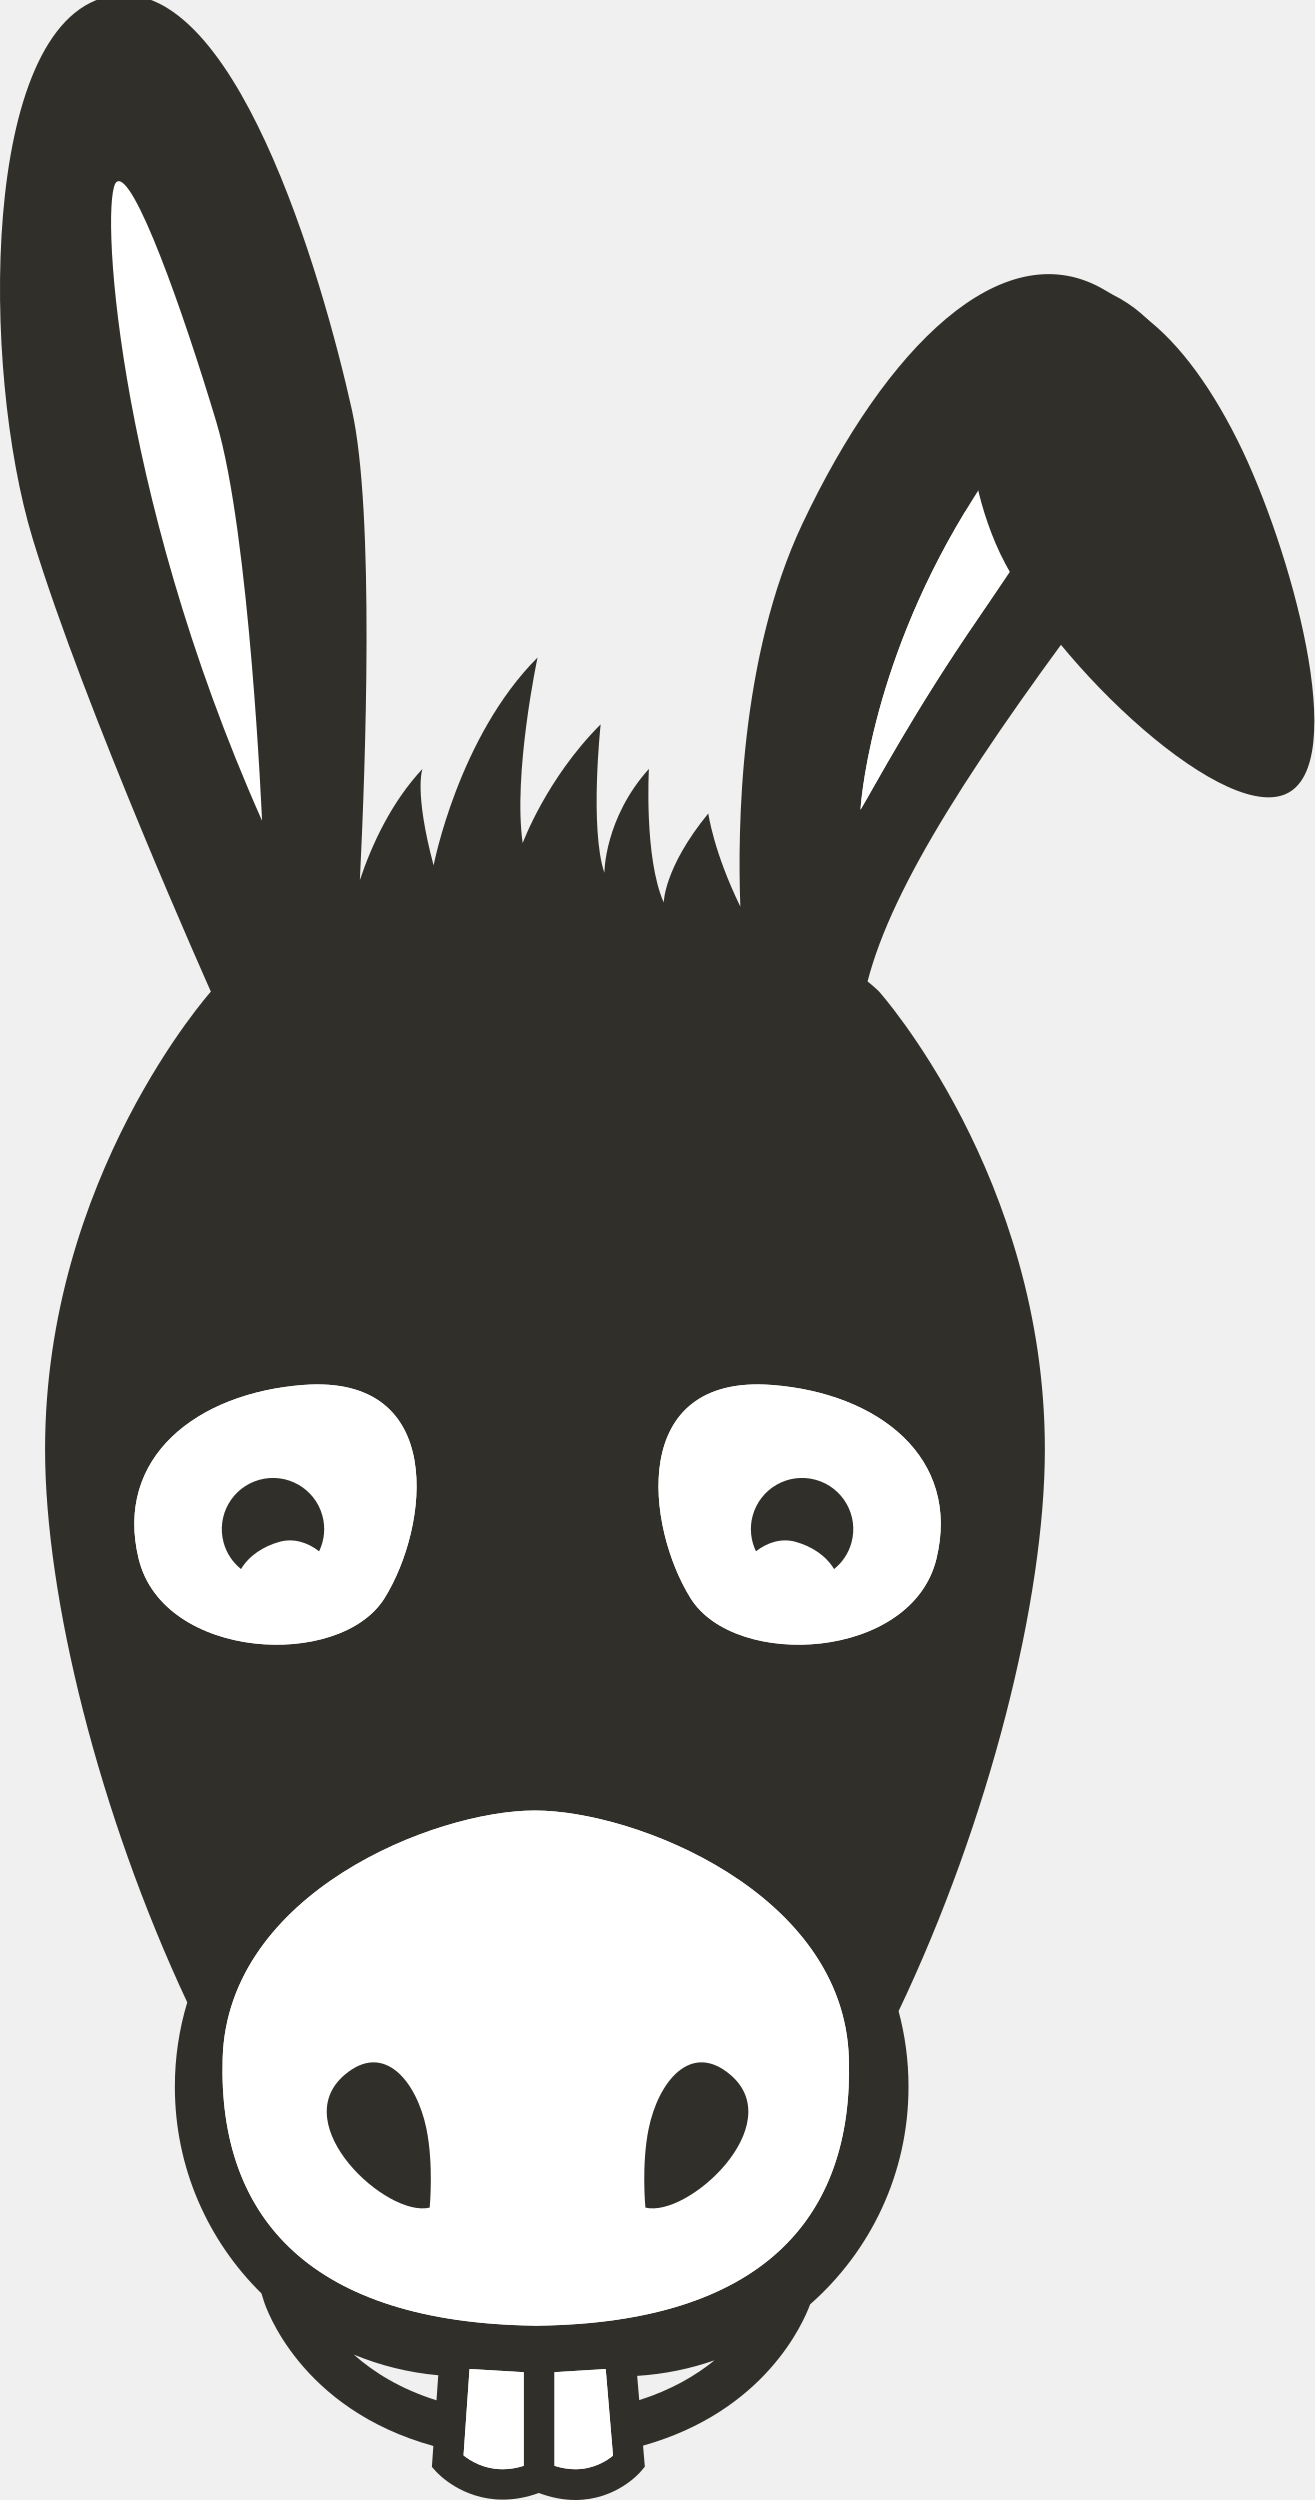
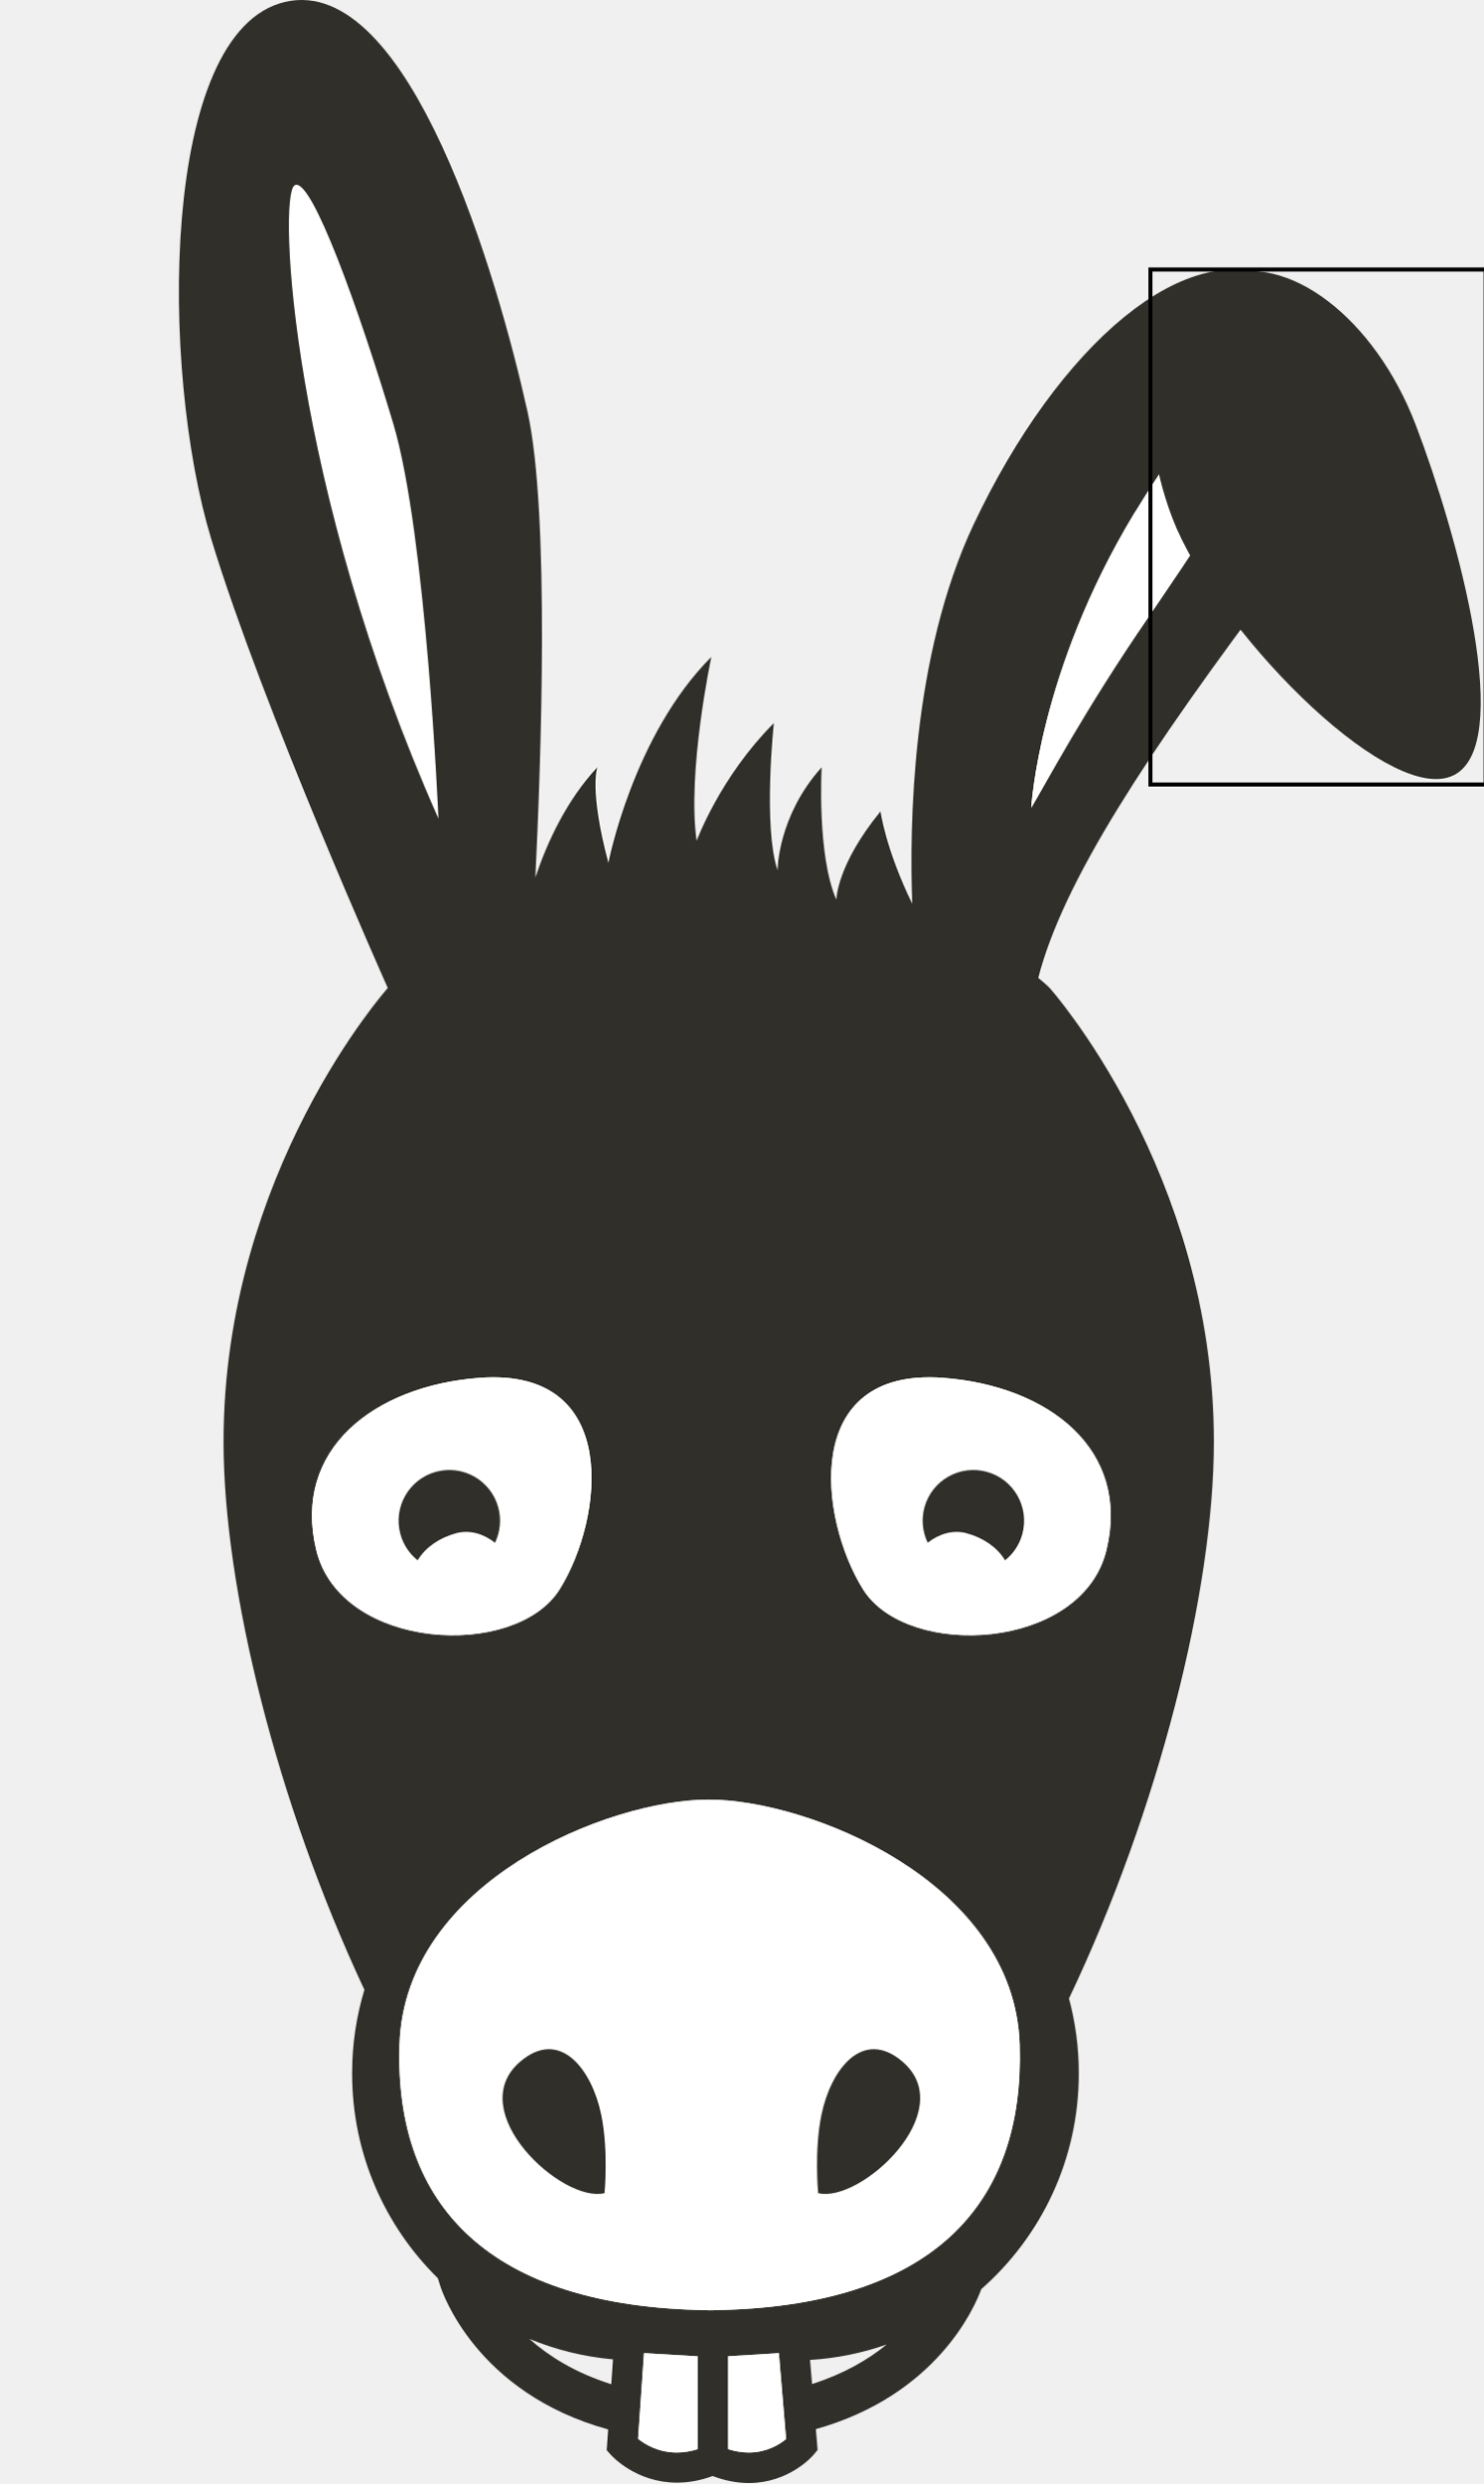
- <svg xmlns="http://www.w3.org/2000/svg" id="donkey" version="1.1" width="125.564" height="238.831" xml:space="preserve">
+ <svg xmlns="http://www.w3.org/2000/svg" id="svg2" version="1.1" width="365" height="610.403" xml:space="preserve">
  <defs id="defs6">
    <clipPath clipPathUnits="userSpaceOnUse" id="clipPath20">
      <path d="m 4000,332.5 c -1535.35,0 -2780,460.082 -2780,1027.5 0,567.42 1244.65,1027.5 2780,1027.5 1535.36,0 2780,-460.08 2780,-1027.5 C 6780,792.582 5535.36,332.5 4000,332.5" id="path22" />
    </clipPath>
    <radialGradient fx="0" fy="0" cx="0" cy="0" r="1" gradientUnits="userSpaceOnUse" gradientTransform="matrix(-196.782,0,0,21.4586,400,136)" spreadMethod="pad" id="radialGradient24">
      <stop style="stop-opacity:1;stop-color:#a6a9a8" offset="0" id="stop26" />
      <stop style="stop-opacity:1;stop-color:#bec0bd" offset="0.195" id="stop28" />
      <stop style="stop-opacity:1;stop-color:#fefefd" offset="0.855" id="stop30" />
      <stop style="stop-opacity:1;stop-color:#ffffff" offset="0.961" id="stop32" />
      <stop style="stop-opacity:1;stop-color:#ffffff" offset="1" id="stop34" />
    </radialGradient>
  </defs>
-   <g id="g10" transform="matrix(1.25,0,0,-1.25,-484.0529,699.1376)">
+   <g id="g10" transform="matrix(1.25,0,0,-1.25,-362.3933,851.5601)">
    <g id="g12" transform="scale(0.1,0.1)">
      <g id="g3023" transform="translate(128,0)">
-         <g id="g3793" transform="matrix(0.3920873,0,0,0.3920873,2519.877,2926.013)">
-           <path d="m 3544.96,5979.37 c -65.11,217.43 -161.95,490.41 -194.39,468.48 -32.44,-21.93 -7.81,-590.98 283.37,-1245.34 0,0 -23.88,559.43 -88.98,776.86" style="fill:#ffffff;fill-opacity:1;fill-rule:nonzero;stroke:none" id="path100" />
-           <path d="m 4800.45,5223.96 c 0,0 14.46,267.72 202.59,578.86 505.087,698.336 257.053,130.036 28.95,-202.6 -127.83,-185.73 -202.61,-328.02 -231.54,-376.26 z M 4948.4,3763.77 c -48.13,-197.75 -391.99,-216.21 -479.05,-76.88 -87.07,139.34 -121.96,436.85 157.68,415.85 207.69,-15.59 369.5,-141.23 321.37,-338.97 z M 4174,2269.15 l 0,-0.28 c 0,0 -1.63,0.11 -5,0.14 -3.37,-0.03 -5,-0.14 -5,-0.14 l 0,0.28 c -430,6.08 -616.72,205.54 -606.82,521.98 10.04,321.4 412.59,482.09 608.45,482.09 195.83,0 602.04,-160.69 612.11,-482.09 9.89,-316.44 -173.74,-515.9 -603.74,-521.98 z m 195.13,-145.22 -3.99,47.29 c 52.55,3.25 103.12,13.71 150.8,30.37 -36.36,-29.63 -84.29,-57.82 -146.81,-77.66 z m -330.76,60.69 105.63,-6.26 0,-182.52 c -14,-4.38 -27.76,-6.58 -41.1,-6.58 l -0.01,0 c -37.07,0 -63.52,16.77 -76.2,26.99 z m 279.64,-168.85 c -12.18,-10.06 -37.57,-26.51 -73.35,-26.51 -13.12,0 -26.74,2.2 -40.66,6.57 l 0,182.6 99.81,6.14 z m -505.18,196.91 c 51.46,-21.27 106.74,-35.11 164.54,-40.29 l -3.39,-48.85 c -70.94,22.32 -123.21,55.37 -161.15,89.14 z m -419.38,1551.09 c -48.12,197.74 113.69,323.38 321.37,338.97 279.65,21 244.74,-276.51 157.68,-415.85 -87.06,-139.33 -430.92,-120.87 -479.05,76.88 z m -42.88,2684.08 c 32.44,21.93 129.28,-251.05 194.39,-468.48 65.1,-217.43 88.98,-776.86 88.98,-776.86 -291.18,654.36 -315.81,1223.41 -283.37,1245.34 z M 5269.399,6241.012 C 5076.449,6347.142 4851.09,6128.44 4687.07,5781.12 4564.8,5522.2 4560.5,5188.31 4566.22,5035.08 c -52.44,107.42 -62.45,181.65 -62.45,181.65 -86.82,-106.12 -86.82,-173.66 -86.82,-173.66 -38.58,86.83 -28.95,260.48 -28.95,260.48 -86.83,-96.47 -86.83,-202.6 -86.83,-202.6 -28.94,86.83 -7.24,289.44 -7.24,289.44 -106.11,-106.14 -151.95,-231.55 -151.95,-231.55 -19.29,135.06 28.95,361.78 28.95,361.78 -154.37,-154.36 -202.6,-405.2 -202.6,-405.2 -38.6,144.72 -21.71,188.13 -21.71,188.13 -60.1,-64.39 -98.19,-145.94 -122.01,-216.67 10.8,218.94 29.04,715.82 -15.47,916.12 -57.88,260.49 -231.55,863.47 -477.56,805.59 -246.02,-57.88 -246.02,-723.58 -144.72,-1056.42 101.31,-332.84 347.32,-882.76 347.32,-882.76 0,0 -323.19,-361.54 -323.19,-892.16 0,-288.7 105.41,-711.48 277.16,-1078.02 C 3472.5,2847.47 3464,2792.61 3464,2735.74 l 0,-1.48 c 0,-157.56 64.64,-299.96 168.76,-402.33 l 4.7,-15.02 c 3.22,-10.3 69.25,-210.23 330.35,-282.33 l -2.83,-40.8 8.32,-9.23 c 1.98,-2.25 49.49,-54.55 129.59,-54.55 l 0.01,0 c 23.22,0 46.9,4.24 70.54,12.97 23.98,-9.09 47.89,-13.71 71.22,-13.71 79.66,0 125.46,53.18 127.38,55.45 l 8,9.49 -3.45,41.04 c 237.59,66.67 312.39,239.29 325.61,275.34 117.54,103.4 191.8,254.83 191.8,423.68 l 0,1.48 c 0,50.67 -6.78,99.72 -19.3,146.43 176.49,370.4 285.11,801.91 285.11,1095.08 0,530.62 -323.19,892.29 -323.19,892.29 0,0 -7.42,7.68 -22.4,19.75 48.33,187.19 208.3,435.16 480.65,795.39 216.596,239.931 158.669,462.627 -2.687,543.171" style="fill:#312f2a;fill-opacity:1;fill-rule:nonzero;stroke:none" id="path102" />
-           <path d="m 5003.04,5802.82 c -188.13,-311.14 -202.59,-578.86 -202.59,-578.86 28.93,48.24 103.71,190.53 231.54,376.26 205.72,298.91 156.306,246.465 221.436,449.065 -86.83,-123.01 -65.176,59.835 -250.386,-246.465" style="fill:#ffffff;fill-opacity:1;fill-rule:nonzero;stroke:none" id="path104" />
-           <path d="m 3592.94,3743.89 c -15.84,12.67 -28.04,30.23 -33.83,51.29 -14.64,53.12 16.58,108.04 69.71,122.67 53.13,14.63 108.05,-16.58 122.68,-69.72 6.66,-24.17 3.74,-48.69 -6.34,-69.64 -21.86,17.16 -49.51,26.1 -76.91,18.55 -32.08,-8.84 -59.71,-27.2 -75.31,-53.15 z m 279.56,-57 c 87.06,139.34 121.97,436.85 -157.68,415.85 -207.68,-15.59 -369.49,-141.23 -321.37,-338.97 48.13,-197.75 391.99,-216.21 479.05,-76.88" style="fill:#ffffff;fill-opacity:1;fill-rule:nonzero;stroke:none" id="path106" />
-           <path d="m 3745.16,3778.49 c 10.08,20.95 13,45.47 6.34,69.64 -14.63,53.14 -69.55,84.35 -122.68,69.72 -53.13,-14.63 -84.35,-69.55 -69.71,-122.67 5.79,-21.06 17.99,-38.62 33.83,-51.29 15.6,25.95 43.23,44.31 75.31,53.15 27.4,7.55 55.05,-1.39 76.91,-18.55" style="fill:#312f2a;fill-opacity:1;fill-rule:nonzero;stroke:none" id="path108" />
-           <path d="m 4713.03,3917.85 c 53.14,-14.63 84.36,-69.55 69.72,-122.67 -5.8,-21.06 -17.99,-38.62 -33.84,-51.29 -15.6,25.95 -43.22,44.31 -75.29,53.15 -27.4,7.55 -55.07,-1.39 -76.91,-18.55 -10.09,20.95 -13,45.47 -6.36,69.64 14.65,53.14 69.56,84.35 122.68,69.72 z m -243.68,-230.96 c 87.06,-139.33 430.92,-120.87 479.05,76.88 48.13,197.74 -113.68,323.38 -321.37,338.97 -279.64,21 -244.75,-276.51 -157.68,-415.85" style="fill:#ffffff;fill-opacity:1;fill-rule:nonzero;stroke:none" id="path110" />
-           <path d="m 4590.35,3848.13 c -6.64,-24.17 -3.73,-48.69 6.36,-69.64 21.84,17.16 49.51,26.1 76.91,18.55 32.07,-8.84 59.69,-27.2 75.29,-53.15 15.85,12.67 28.04,30.23 33.84,51.29 14.64,53.12 -16.58,108.04 -69.72,122.67 -53.12,14.63 -108.03,-16.58 -122.68,-69.72" style="fill:#312f2a;fill-opacity:1;fill-rule:nonzero;stroke:none" id="path112" />
-           <path d="m 4381.15,2499.33 c 0.02,0 -8.03,83.9 6.46,153.99 18.7,90.44 81.54,170.82 159.18,104.8 114.86,-97.62 -82.81,-279.5 -165.64,-258.79 z m -586.09,258.79 c 77.64,66.02 140.47,-14.36 159.17,-104.8 14.49,-70.09 6.46,-153.99 6.46,-153.99 -82.82,-20.71 -280.49,161.17 -165.63,258.79 z m 982.68,33.01 c -10.07,321.4 -416.28,482.09 -612.11,482.09 -195.86,0 -598.41,-160.69 -608.45,-482.09 -9.9,-316.44 176.82,-515.9 606.82,-521.98 l 0,-0.28 c 0,0 1.63,0.11 5,0.14 3.37,-0.03 5,-0.14 5,-0.14 l 0,0.28 c 430,6.08 613.63,205.54 603.74,521.98" style="fill:#ffffff;fill-opacity:1;fill-rule:nonzero;stroke:none" id="path114" />
-           <path d="m 3960.69,2499.33 c 0,0 8.03,83.9 -6.46,153.99 -18.7,90.44 -81.53,170.82 -159.17,104.8 -114.86,-97.62 82.81,-279.5 165.63,-258.79" style="fill:#312f2a;fill-opacity:1;fill-rule:nonzero;stroke:none" id="path116" />
-           <path d="m 4546.79,2758.12 c -77.64,66.02 -140.48,-14.36 -159.18,-104.8 -14.49,-70.09 -6.44,-153.99 -6.46,-153.99 82.83,-20.71 280.5,161.17 165.64,258.79" style="fill:#312f2a;fill-opacity:1;fill-rule:nonzero;stroke:none" id="path118" />
-           <path d="m 4102.9,1989.26 c 13.34,0 27.1,2.2 41.1,6.58 l 0,182.52 -105.63,6.26 -11.68,-168.37 c 12.68,-10.22 39.13,-26.99 76.2,-26.99 l 0.01,0" style="fill:#ffffff;fill-opacity:1;fill-rule:nonzero;stroke:none" id="path120" />
-           <path d="m 4303.81,2184.57 -99.81,-6.14 0,-182.6 c 13.92,-4.37 27.54,-6.57 40.66,-6.57 35.78,0 61.17,16.45 73.35,26.51 l -14.2,168.8" style="fill:#ffffff;fill-opacity:1;fill-rule:nonzero;stroke:none" id="path122" />
-           <path id="ear" d="m 5628.28,5254.089 c -130.442,-55.047 -476.28,279.873 -564.537,489.012 -88.257,209.138 -54.059,423.303 76.383,478.35 130.442,55.047 275.818,-37.954 395.99,-279.008 101.278,-203.153 222.606,-633.307 92.164,-688.354 z" style="fill:#312f2a;fill-opacity:1" />
+         <path id="path100" style="fill:#ffffff;fill-opacity:1;fill-rule:nonzero;stroke:none" d="m 3544.96,5979.37 c -65.11,217.43 -161.95,490.41 -194.39,468.48 -32.44,-21.93 -7.81,-590.98 283.37,-1245.34 0,0 -23.88,559.43 -88.98,776.86" />
+         <path id="path102" style="fill:#312f2a;fill-opacity:1;fill-rule:nonzero;stroke:none" d="m 4800.45,5223.96 c 0,0 14.46,267.72 202.59,578.86 505.087,698.336 257.053,130.036 28.95,-202.6 -127.83,-185.73 -202.61,-328.02 -231.54,-376.26 z M 4948.4,3763.77 c -48.13,-197.75 -391.99,-216.21 -479.05,-76.88 -87.07,139.34 -121.96,436.85 157.68,415.85 207.69,-15.59 369.5,-141.23 321.37,-338.97 z M 4174,2269.15 l 0,-0.28 c 0,0 -1.63,0.11 -5,0.14 -3.37,-0.03 -5,-0.14 -5,-0.14 l 0,0.28 c -430,6.08 -616.72,205.54 -606.82,521.98 10.04,321.4 412.59,482.09 608.45,482.09 195.83,0 602.04,-160.69 612.11,-482.09 9.89,-316.44 -173.74,-515.9 -603.74,-521.98 z m 195.13,-145.22 -3.99,47.29 c 52.55,3.25 103.12,13.71 150.8,30.37 -36.36,-29.63 -84.29,-57.82 -146.81,-77.66 z m -330.76,60.69 105.63,-6.26 0,-182.52 c -14,-4.38 -27.76,-6.58 -41.1,-6.58 l -0.01,0 c -37.07,0 -63.52,16.77 -76.2,26.99 z m 279.64,-168.85 c -12.18,-10.06 -37.57,-26.51 -73.35,-26.51 -13.12,0 -26.74,2.2 -40.66,6.57 l 0,182.6 99.81,6.14 z m -505.18,196.91 c 51.46,-21.27 106.74,-35.11 164.54,-40.29 l -3.39,-48.85 c -70.94,22.32 -123.21,55.37 -161.15,89.14 z m -419.38,1551.09 c -48.12,197.74 113.69,323.38 321.37,338.97 279.65,21 244.74,-276.51 157.68,-415.85 -87.06,-139.33 -430.92,-120.87 -479.05,76.88 z m -42.88,2684.08 c 32.44,21.93 129.28,-251.05 194.39,-468.48 65.1,-217.43 88.98,-776.86 88.98,-776.86 -291.18,654.36 -315.81,1223.41 -283.37,1245.34 z M 5301.399,6257.012 C 5108.449,6363.142 4851.09,6128.44 4687.07,5781.12 4564.8,5522.2 4560.5,5188.31 4566.22,5035.08 c -52.44,107.42 -62.45,181.65 -62.45,181.65 -86.82,-106.12 -86.82,-173.66 -86.82,-173.66 -38.58,86.83 -28.95,260.48 -28.95,260.48 -86.83,-96.47 -86.83,-202.6 -86.83,-202.6 -28.94,86.83 -7.24,289.44 -7.24,289.44 -106.11,-106.14 -151.95,-231.55 -151.95,-231.55 -19.29,135.06 28.95,361.78 28.95,361.78 -154.37,-154.36 -202.6,-405.2 -202.6,-405.2 -38.6,144.72 -21.71,188.13 -21.71,188.13 -60.1,-64.39 -98.19,-145.94 -122.01,-216.67 10.8,218.94 29.04,715.82 -15.47,916.12 -57.88,260.49 -231.55,863.47 -477.56,805.59 -246.02,-57.88 -246.02,-723.58 -144.72,-1056.42 101.31,-332.84 347.32,-882.76 347.32,-882.76 0,0 -323.19,-361.54 -323.19,-892.16 0,-288.7 105.41,-711.48 277.16,-1078.02 C 3472.5,2847.47 3464,2792.61 3464,2735.74 l 0,-1.48 c 0,-157.56 64.64,-299.96 168.76,-402.33 l 4.7,-15.02 c 3.22,-10.3 69.25,-210.23 330.35,-282.33 l -2.83,-40.8 8.32,-9.23 c 1.98,-2.25 49.49,-54.55 129.59,-54.55 l 0.01,0 c 23.22,0 46.9,4.24 70.54,12.97 23.98,-9.09 47.89,-13.71 71.22,-13.71 79.66,0 125.46,53.18 127.38,55.45 l 8,9.49 -3.45,41.04 c 237.59,66.67 312.39,239.29 325.61,275.34 117.54,103.4 191.8,254.83 191.8,423.68 l 0,1.48 c 0,50.67 -6.78,99.72 -19.3,146.43 176.49,370.4 285.11,801.91 285.11,1095.08 0,530.62 -323.19,892.29 -323.19,892.29 0,0 -7.42,7.68 -22.4,19.75 48.33,187.19 208.3,435.16 480.65,795.39 160.93,212.85 148.632,377.229 -44.318,483.349" />
+         <path id="path104" style="fill:#ffffff;fill-opacity:1;fill-rule:nonzero;stroke:none" d="m 5003.04,5802.82 c -188.13,-311.14 -202.59,-578.86 -202.59,-578.86 28.93,48.24 103.71,190.53 231.54,376.26 205.72,298.91 156.306,246.465 221.436,449.065 -86.83,-123.01 -65.176,59.835 -250.386,-246.465" />
+         <path id="path106" style="fill:#ffffff;fill-opacity:1;fill-rule:nonzero;stroke:none" d="m 3592.94,3743.89 c -15.84,12.67 -28.04,30.23 -33.83,51.29 -14.64,53.12 16.58,108.04 69.71,122.67 53.13,14.63 108.05,-16.58 122.68,-69.72 6.66,-24.17 3.74,-48.69 -6.34,-69.64 -21.86,17.16 -49.51,26.1 -76.91,18.55 -32.08,-8.84 -59.71,-27.2 -75.31,-53.15 z m 279.56,-57 c 87.06,139.34 121.97,436.85 -157.68,415.85 -207.68,-15.59 -369.49,-141.23 -321.37,-338.97 48.13,-197.75 391.99,-216.21 479.05,-76.88" />
+         <path id="path108" style="fill:#312f2a;fill-opacity:1;fill-rule:nonzero;stroke:none" d="m 3745.16,3778.49 c 10.08,20.95 13,45.47 6.34,69.64 -14.63,53.14 -69.55,84.35 -122.68,69.72 -53.13,-14.63 -84.35,-69.55 -69.71,-122.67 5.79,-21.06 17.99,-38.62 33.83,-51.29 15.6,25.95 43.23,44.31 75.31,53.15 27.4,7.55 55.05,-1.39 76.91,-18.55" />
+         <path id="path110" style="fill:#ffffff;fill-opacity:1;fill-rule:nonzero;stroke:none" d="m 4713.03,3917.85 c 53.14,-14.63 84.36,-69.55 69.72,-122.67 -5.8,-21.06 -17.99,-38.62 -33.84,-51.29 -15.6,25.95 -43.22,44.31 -75.29,53.15 -27.4,7.55 -55.07,-1.39 -76.91,-18.55 -10.09,20.95 -13,45.47 -6.36,69.64 14.65,53.14 69.56,84.35 122.68,69.72 z m -243.68,-230.96 c 87.06,-139.33 430.92,-120.87 479.05,76.88 48.13,197.74 -113.68,323.38 -321.37,338.97 -279.64,21 -244.75,-276.51 -157.68,-415.85" />
+         <path id="path112" style="fill:#312f2a;fill-opacity:1;fill-rule:nonzero;stroke:none" d="m 4590.35,3848.13 c -6.64,-24.17 -3.73,-48.69 6.36,-69.64 21.84,17.16 49.51,26.1 76.91,18.55 32.07,-8.84 59.69,-27.2 75.29,-53.15 15.85,12.67 28.04,30.23 33.84,51.29 14.64,53.12 -16.58,108.04 -69.72,122.67 -53.12,14.63 -108.03,-16.58 -122.68,-69.72" />
+         <path id="path114" style="fill:#ffffff;fill-opacity:1;fill-rule:nonzero;stroke:none" d="m 4381.15,2499.33 c 0.02,0 -8.03,83.9 6.46,153.99 18.7,90.44 81.54,170.82 159.18,104.8 114.86,-97.62 -82.81,-279.5 -165.64,-258.79 z m -586.09,258.79 c 77.64,66.02 140.47,-14.36 159.17,-104.8 14.49,-70.09 6.46,-153.99 6.46,-153.99 -82.82,-20.71 -280.49,161.17 -165.63,258.79 z m 982.68,33.01 c -10.07,321.4 -416.28,482.09 -612.11,482.09 -195.86,0 -598.41,-160.69 -608.45,-482.09 -9.9,-316.44 176.82,-515.9 606.82,-521.98 l 0,-0.28 c 0,0 1.63,0.11 5,0.14 3.37,-0.03 5,-0.14 5,-0.14 l 0,0.28 c 430,6.08 613.63,205.54 603.74,521.98" />
+         <path id="path116" style="fill:#312f2a;fill-opacity:1;fill-rule:nonzero;stroke:none" d="m 3960.69,2499.33 c 0,0 8.03,83.9 -6.46,153.99 -18.7,90.44 -81.53,170.82 -159.17,104.8 -114.86,-97.62 82.81,-279.5 165.63,-258.79" />
+         <path id="path118" style="fill:#312f2a;fill-opacity:1;fill-rule:nonzero;stroke:none" d="m 4546.79,2758.12 c -77.64,66.02 -140.48,-14.36 -159.18,-104.8 -14.49,-70.09 -6.44,-153.99 -6.46,-153.99 82.83,-20.71 280.5,161.17 165.64,258.79" />
+         <path id="path120" style="fill:#ffffff;fill-opacity:1;fill-rule:nonzero;stroke:none" d="m 4102.9,1989.26 c 13.34,0 27.1,2.2 41.1,6.58 l 0,182.52 -105.63,6.26 -11.68,-168.37 c 12.68,-10.22 39.13,-26.99 76.2,-26.99 l 0.01,0" />
+         <path id="path122" style="fill:#ffffff;fill-opacity:1;fill-rule:nonzero;stroke:none" d="m 4303.81,2184.57 -99.81,-6.14 0,-182.6 c 13.92,-4.37 27.54,-6.57 40.66,-6.57 35.78,0 61.17,16.45 73.35,26.51 l -14.2,168.8" />
+         <rect style="opacity:0;fill:#000000;fill-opacity:1;fill-rule:evenodd;stroke:#000000;stroke-opacity:1" id="rect3005" width="10.936" height="9.39" x="303.89" y="75.098" transform="matrix(8,0,0,-8,2771.146,6812.481)" />
+         <rect style="opacity:0;fill:#000000;fill-opacity:1;fill-rule:evenodd;stroke:#000000;stroke-opacity:1" id="rect3007" width="93.632" height="99.624" x="414.976" y="277.823" transform="matrix(8,0,0,-8,2771.146,6812.481)" ry="0" />
+         <rect style="opacity:0;fill:#000000;fill-opacity:1;fill-rule:evenodd;stroke:#000000;stroke-opacity:1" id="rect3009" width="156.552" height="139.324" x="285.389" y="513.026" transform="matrix(8,0,0,-8,2771.146,6812.481)" />
+         <rect style="opacity:0;fill:#000000;fill-opacity:1;fill-rule:evenodd;stroke:#000000;stroke-opacity:1" id="rect3011" width="9.738" height="161.047" x="384.265" y="432.877" transform="matrix(8,0,0,-8,2771.146,6812.481)" />
+         <rect style="opacity:0;fill:#000000;fill-opacity:1;fill-rule:evenodd;stroke:#000000;stroke-opacity:1" id="rect3013" width="131.833" height="158.05" x="340.07" y="406.66" transform="matrix(8,0,0,-8,2771.146,6812.481)" />
+         <g id="g6079">
+           <path id="ear" d="m 5625.836,5285.288 c -132.242,-50.57 -466.467,295.939 -547.546,507.964 -81.079,212.024 -39.604,424.899 92.638,475.47 132.242,50.57 305.173,-80.314 386.253,-292.339 81.08,-212.024 200.898,-640.525 68.656,-691.095 z" style="fill:#312f2a;fill-opacity:1" />
+           <rect transform="matrix(8,0,0,-8,2771.146,6812.481)" y="66.254" x="282.979" height="126.596" width="82.447" id="rect6077" style="fill:#000000;fill-opacity:0;fill-rule:evenodd;stroke:#000000;stroke-opacity:1" />
        </g>
      </g>
    </g>
  </g>
</svg>
